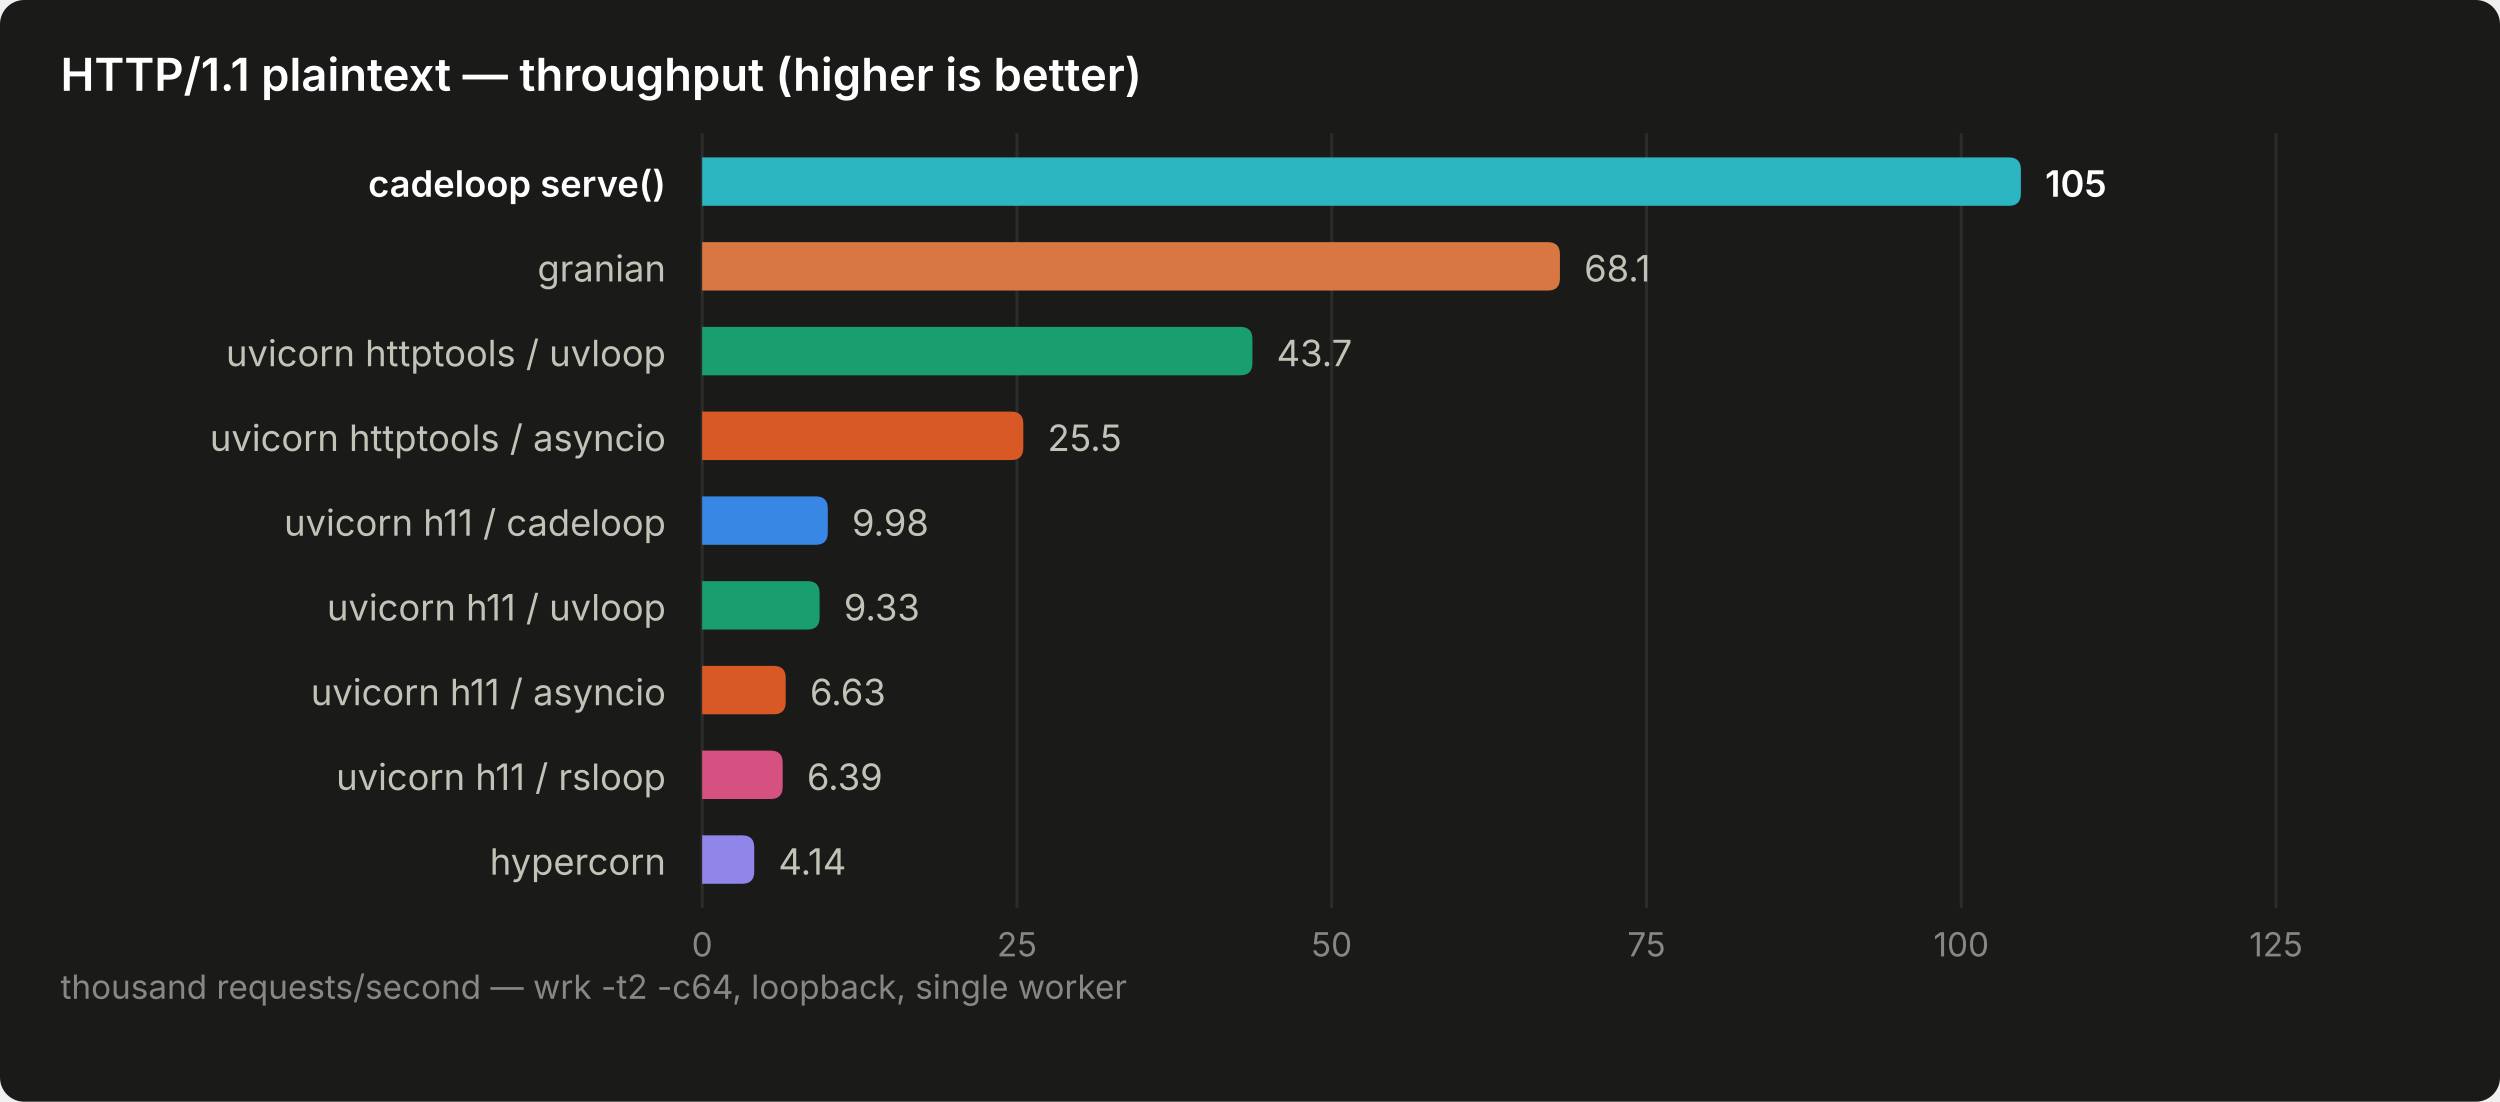
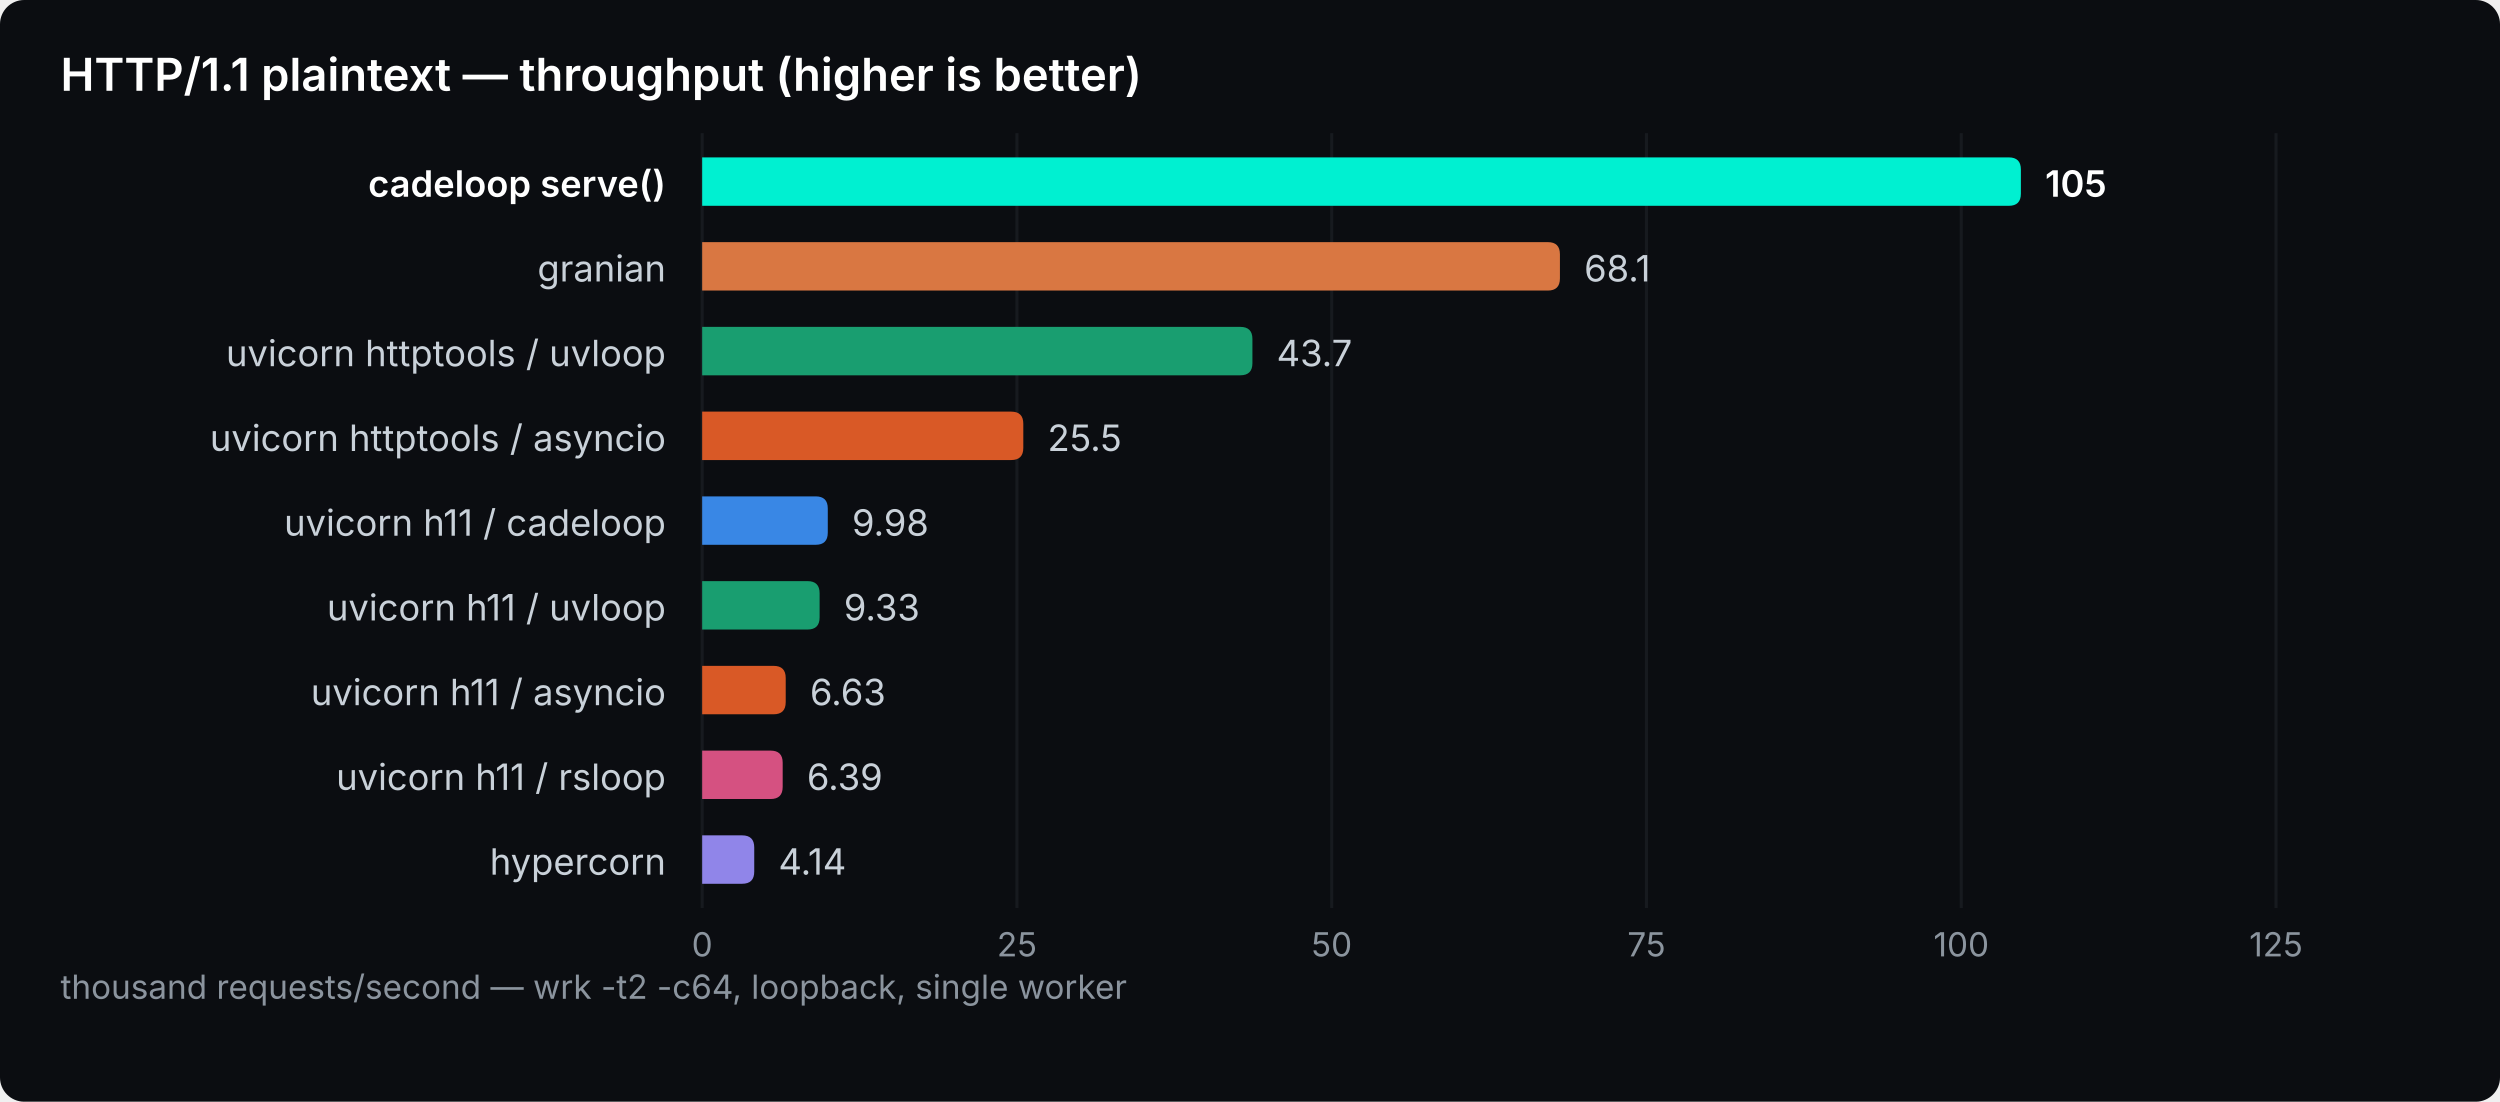
<svg xmlns="http://www.w3.org/2000/svg" viewBox="0 0 826 364" width="826" height="364" font-family="system-ui, -apple-system, 'Segoe UI', sans-serif">
-   <rect width="826" height="364" fill="#1a1a19" rx="8" />
+   <rect width="826" height="364" fill="#0B0D11" rx="8" />
  <text x="20" y="30" font-size="15" font-weight="600" fill="#ffffff">HTTP/1.1 plaintext — throughput (higher is better)</text>
-   <line x1="232.0" y1="44" x2="232.0" y2="300" stroke="#2c2c2a" stroke-width="1" />
-   <text x="232.0" y="316" font-size="11" fill="#898781" text-anchor="middle">0</text>
-   <line x1="336.0" y1="44" x2="336.0" y2="300" stroke="#2c2c2a" stroke-width="1" />
-   <text x="336.0" y="316" font-size="11" fill="#898781" text-anchor="middle">25</text>
-   <line x1="440.0" y1="44" x2="440.0" y2="300" stroke="#2c2c2a" stroke-width="1" />
-   <text x="440.0" y="316" font-size="11" fill="#898781" text-anchor="middle">50</text>
-   <line x1="544.0" y1="44" x2="544.0" y2="300" stroke="#2c2c2a" stroke-width="1" />
-   <text x="544.0" y="316" font-size="11" fill="#898781" text-anchor="middle">75</text>
-   <line x1="648.0" y1="44" x2="648.0" y2="300" stroke="#2c2c2a" stroke-width="1" />
-   <text x="648.0" y="316" font-size="11" fill="#898781" text-anchor="middle">100</text>
-   <line x1="752.0" y1="44" x2="752.0" y2="300" stroke="#2c2c2a" stroke-width="1" />
-   <text x="752.0" y="316" font-size="11" fill="#898781" text-anchor="middle">125</text>
+   <line x1="232.0" y1="44" x2="232.0" y2="300" stroke="#171A1F" stroke-width="1" />
+   <text x="232.0" y="316" font-size="11" fill="#8b949e" text-anchor="middle">0</text>
+   <line x1="336.0" y1="44" x2="336.0" y2="300" stroke="#171A1F" stroke-width="1" />
+   <text x="336.0" y="316" font-size="11" fill="#8b949e" text-anchor="middle">25</text>
+   <line x1="440.0" y1="44" x2="440.0" y2="300" stroke="#171A1F" stroke-width="1" />
+   <text x="440.0" y="316" font-size="11" fill="#8b949e" text-anchor="middle">50</text>
+   <line x1="544.0" y1="44" x2="544.0" y2="300" stroke="#171A1F" stroke-width="1" />
+   <text x="544.0" y="316" font-size="11" fill="#8b949e" text-anchor="middle">75</text>
+   <line x1="648.0" y1="44" x2="648.0" y2="300" stroke="#171A1F" stroke-width="1" />
+   <text x="648.0" y="316" font-size="11" fill="#8b949e" text-anchor="middle">100</text>
+   <line x1="752.0" y1="44" x2="752.0" y2="300" stroke="#171A1F" stroke-width="1" />
+   <text x="752.0" y="316" font-size="11" fill="#8b949e" text-anchor="middle">125</text>
  <text x="220" y="65" font-size="12" font-weight="600" fill="#ffffff" text-anchor="end">cadeloop serve()</text>
-   <path d="M232.0,52.0 h431.7 q4.0,0 4.0,4.0 v8.0 q0,4.0 -4.0,4.0 h-431.7 z" fill="#2ab5c0" />
-   <rect x="232.0" y="51.0" width="0" height="0" fill="#1a1a19" />
+   <path d="M232.0,52.0 h431.7 q4.0,0 4.0,4.0 v8.0 q0,4.0 -4.0,4.0 h-431.7 z" fill="#00F0D1" />
+   <rect x="232.0" y="51.0" width="0" height="0" fill="#0B0D11" />
  <text x="675.7" y="65" font-size="12" font-weight="600" fill="#ffffff">105</text>
-   <text x="220" y="93" font-size="12" font-weight="400" fill="#c3c2b7" text-anchor="end">granian</text>
+   <text x="220" y="93" font-size="12" font-weight="400" fill="#c9d1d9" text-anchor="end">granian</text>
  <path d="M232.0,80.0 h279.4 q4.0,0 4.0,4.0 v8.0 q0,4.0 -4.0,4.0 h-279.4 z" fill="#d97742" />
-   <rect x="232.0" y="79.0" width="0" height="0" fill="#1a1a19" />
-   <text x="523.4" y="93" font-size="12" font-weight="400" fill="#c3c2b7">68.1</text>
-   <text x="220" y="121" font-size="12" font-weight="400" fill="#c3c2b7" text-anchor="end">uvicorn httptools / uvloop</text>
+   <rect x="232.0" y="79.0" width="0" height="0" fill="#0B0D11" />
+   <text x="523.4" y="93" font-size="12" font-weight="400" fill="#c9d1d9">68.1</text>
+   <text x="220" y="121" font-size="12" font-weight="400" fill="#c9d1d9" text-anchor="end">uvicorn httptools / uvloop</text>
  <path d="M232.0,108.0 h177.8 q4.0,0 4.0,4.0 v8.0 q0,4.0 -4.0,4.0 h-177.8 z" fill="#199e70" />
-   <rect x="232.0" y="107.0" width="0" height="0" fill="#1a1a19" />
-   <text x="421.8" y="121" font-size="12" font-weight="400" fill="#c3c2b7">43.7</text>
-   <text x="220" y="149" font-size="12" font-weight="400" fill="#c3c2b7" text-anchor="end">uvicorn httptools / asyncio</text>
+   <rect x="232.0" y="107.0" width="0" height="0" fill="#0B0D11" />
+   <text x="421.8" y="121" font-size="12" font-weight="400" fill="#c9d1d9">43.7</text>
+   <text x="220" y="149" font-size="12" font-weight="400" fill="#c9d1d9" text-anchor="end">uvicorn httptools / asyncio</text>
  <path d="M232.0,136.0 h102.1 q4.0,0 4.0,4.0 v8.0 q0,4.0 -4.0,4.0 h-102.1 z" fill="#d95926" />
-   <rect x="232.0" y="135.0" width="0" height="0" fill="#1a1a19" />
-   <text x="346.1" y="149" font-size="12" font-weight="400" fill="#c3c2b7">25.5</text>
-   <text x="220" y="177" font-size="12" font-weight="400" fill="#c3c2b7" text-anchor="end">uvicorn h11 / cadeloop</text>
+   <rect x="232.0" y="135.0" width="0" height="0" fill="#0B0D11" />
+   <text x="346.1" y="149" font-size="12" font-weight="400" fill="#c9d1d9">25.5</text>
+   <text x="220" y="177" font-size="12" font-weight="400" fill="#c9d1d9" text-anchor="end">uvicorn h11 / cadeloop</text>
  <path d="M232.0,164.0 h37.5 q4.0,0 4.0,4.0 v8.0 q0,4.0 -4.0,4.0 h-37.5 z" fill="#3987e5" />
-   <rect x="232.0" y="163.0" width="0" height="0" fill="#1a1a19" />
-   <text x="281.5" y="177" font-size="12" font-weight="400" fill="#c3c2b7">9.98</text>
-   <text x="220" y="205" font-size="12" font-weight="400" fill="#c3c2b7" text-anchor="end">uvicorn h11 / uvloop</text>
+   <rect x="232.0" y="163.0" width="0" height="0" fill="#0B0D11" />
+   <text x="281.5" y="177" font-size="12" font-weight="400" fill="#c9d1d9">9.98</text>
+   <text x="220" y="205" font-size="12" font-weight="400" fill="#c9d1d9" text-anchor="end">uvicorn h11 / uvloop</text>
  <path d="M232.0,192.0 h34.8 q4.0,0 4.0,4.0 v8.0 q0,4.0 -4.0,4.0 h-34.8 z" fill="#199e70" />
-   <rect x="232.0" y="191.0" width="0" height="0" fill="#1a1a19" />
-   <text x="278.8" y="205" font-size="12" font-weight="400" fill="#c3c2b7">9.33</text>
-   <text x="220" y="233" font-size="12" font-weight="400" fill="#c3c2b7" text-anchor="end">uvicorn h11 / asyncio</text>
+   <rect x="232.0" y="191.0" width="0" height="0" fill="#0B0D11" />
+   <text x="278.8" y="205" font-size="12" font-weight="400" fill="#c9d1d9">9.33</text>
+   <text x="220" y="233" font-size="12" font-weight="400" fill="#c9d1d9" text-anchor="end">uvicorn h11 / asyncio</text>
  <path d="M232.0,220.0 h23.6 q4.0,0 4.0,4.0 v8.0 q0,4.0 -4.0,4.0 h-23.6 z" fill="#d95926" />
-   <rect x="232.0" y="219.0" width="0" height="0" fill="#1a1a19" />
-   <text x="267.6" y="233" font-size="12" font-weight="400" fill="#c3c2b7">6.63</text>
-   <text x="220" y="261" font-size="12" font-weight="400" fill="#c3c2b7" text-anchor="end">uvicorn h11 / rsloop</text>
+   <rect x="232.0" y="219.0" width="0" height="0" fill="#0B0D11" />
+   <text x="267.6" y="233" font-size="12" font-weight="400" fill="#c9d1d9">6.63</text>
+   <text x="220" y="261" font-size="12" font-weight="400" fill="#c9d1d9" text-anchor="end">uvicorn h11 / rsloop</text>
  <path d="M232.0,248.0 h22.6 q4.0,0 4.0,4.0 v8.0 q0,4.0 -4.0,4.0 h-22.6 z" fill="#d55181" />
-   <rect x="232.0" y="247.0" width="0" height="0" fill="#1a1a19" />
-   <text x="266.6" y="261" font-size="12" font-weight="400" fill="#c3c2b7">6.39</text>
-   <text x="220" y="289" font-size="12" font-weight="400" fill="#c3c2b7" text-anchor="end">hypercorn</text>
+   <rect x="232.0" y="247.0" width="0" height="0" fill="#0B0D11" />
+   <text x="266.6" y="261" font-size="12" font-weight="400" fill="#c9d1d9">6.39</text>
+   <text x="220" y="289" font-size="12" font-weight="400" fill="#c9d1d9" text-anchor="end">hypercorn</text>
  <path d="M232.0,276.0 h13.2 q4.0,0 4.0,4.0 v8.0 q0,4.0 -4.0,4.0 h-13.2 z" fill="#9085e9" />
-   <rect x="232.0" y="275.0" width="0" height="0" fill="#1a1a19" />
-   <text x="257.2" y="289" font-size="12" font-weight="400" fill="#c3c2b7">4.14</text>
-   <text x="20" y="330" font-size="11" fill="#898781">thousand requests/second — wrk -t2 -c64, loopback, single worker</text>
+   <rect x="232.0" y="275.0" width="0" height="0" fill="#0B0D11" />
+   <text x="257.2" y="289" font-size="12" font-weight="400" fill="#c9d1d9">4.14</text>
+   <text x="20" y="330" font-size="11" fill="#8b949e">thousand requests/second — wrk -t2 -c64, loopback, single worker</text>
</svg>
